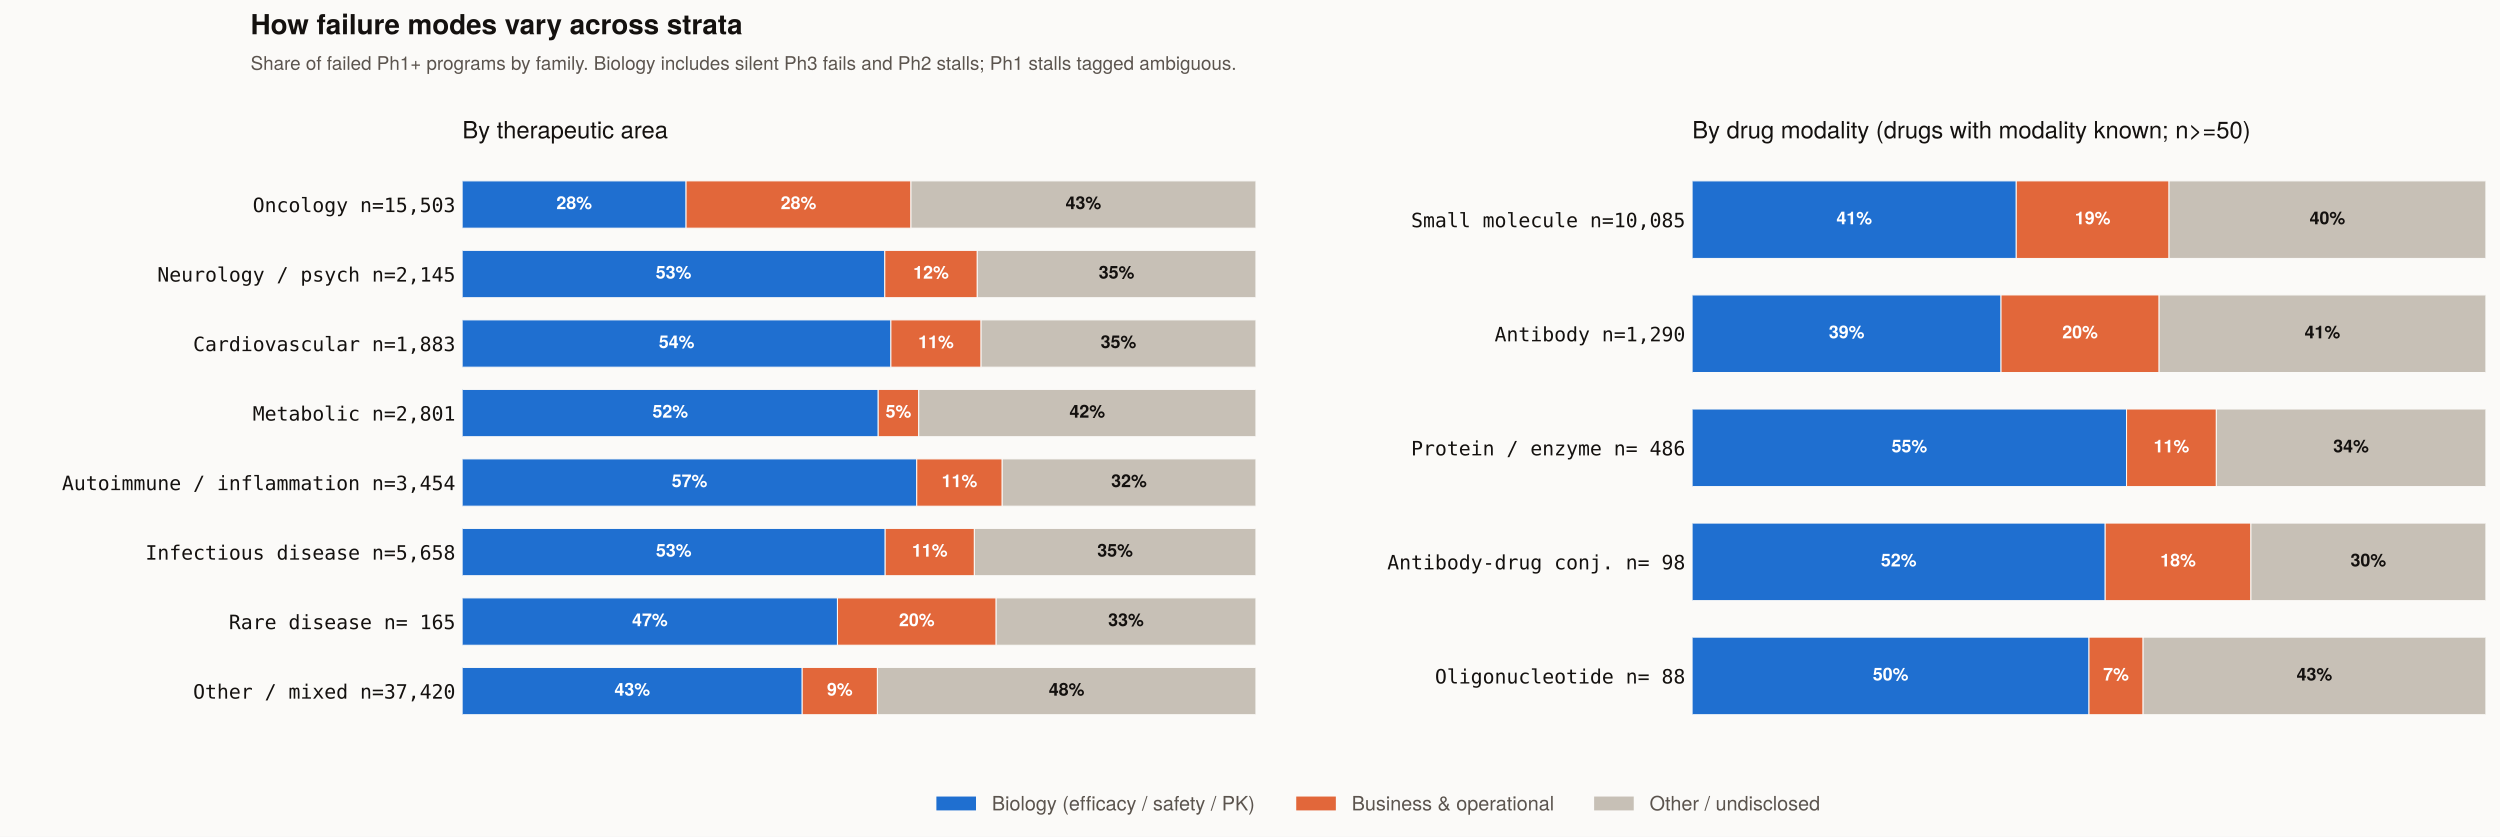
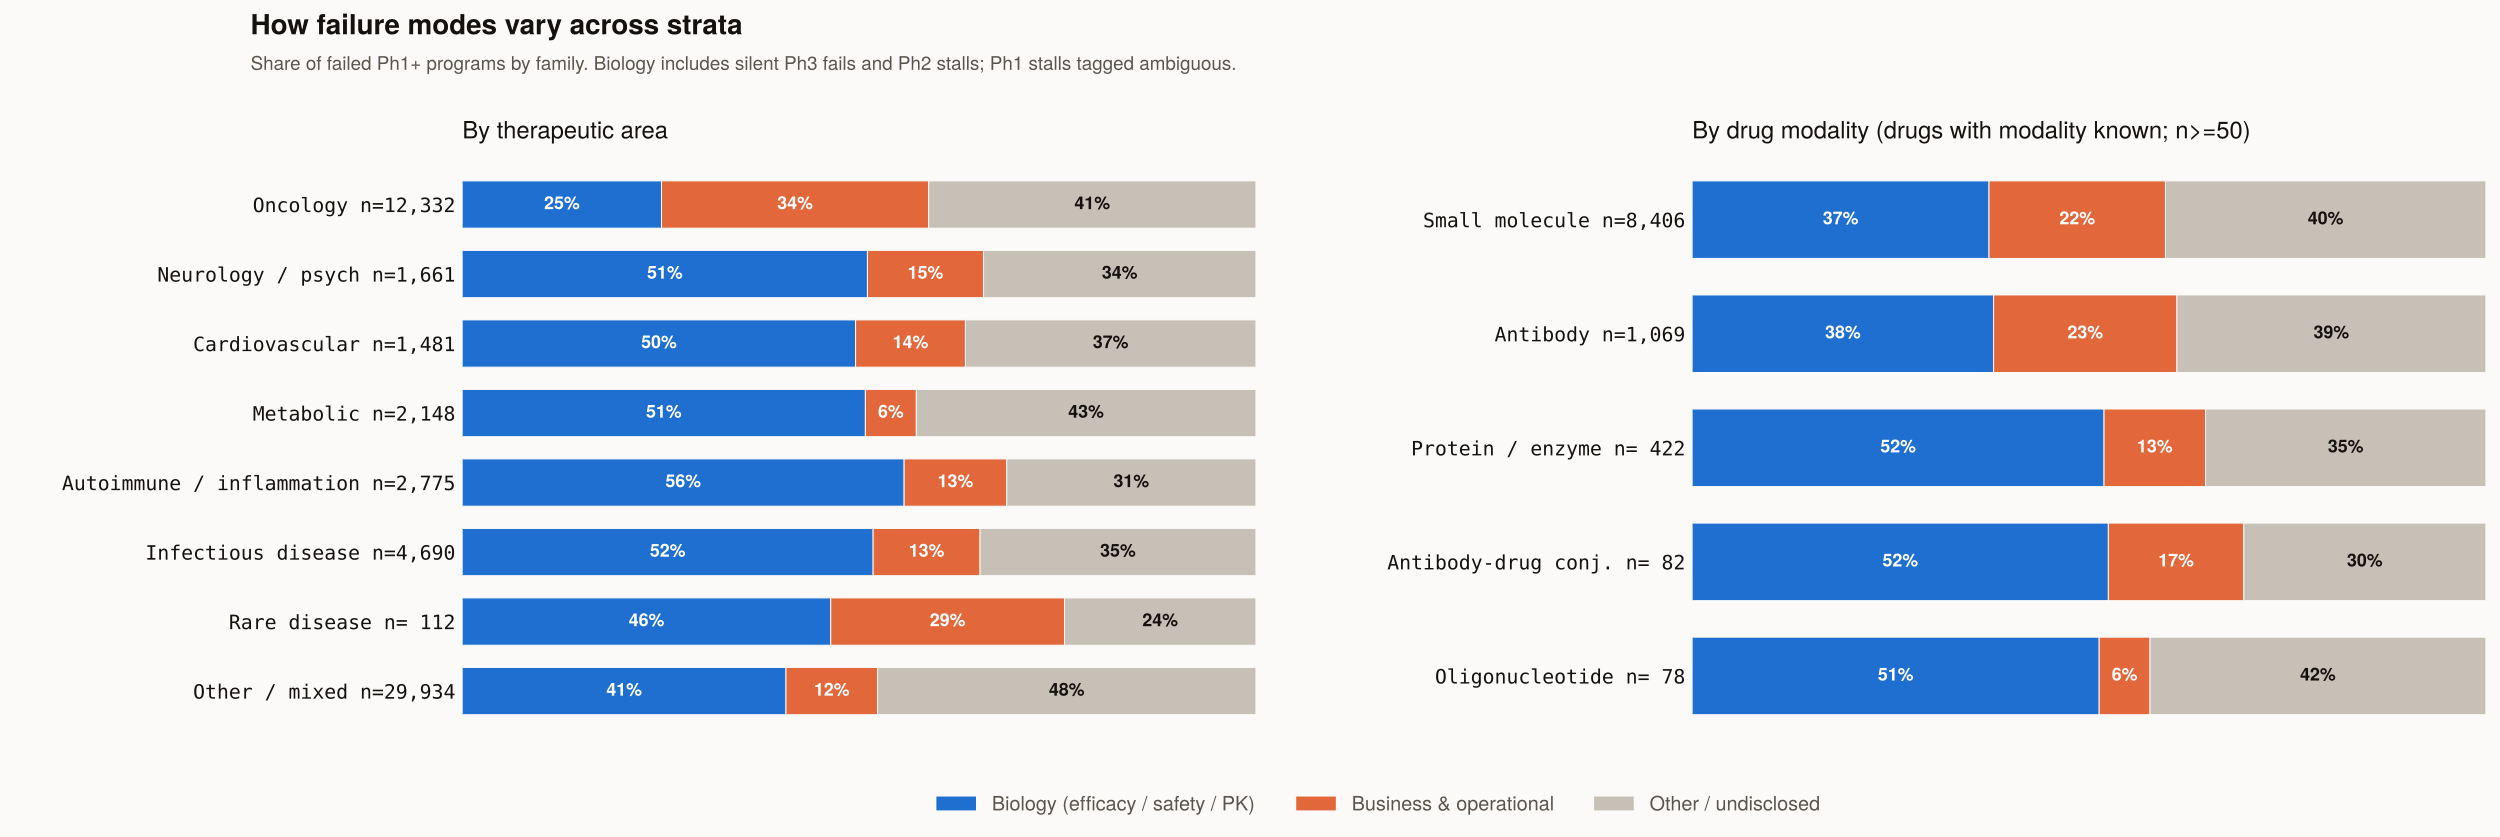
<svg xmlns="http://www.w3.org/2000/svg" width="1262.332pt" height="422.492pt" viewBox="0 0 1262.332 422.492" version="1.1">
  <defs>
    <style type="text/css">*{stroke-linejoin: round; stroke-linecap: butt}</style>
  </defs>
  <g id="figure_1">
    <g id="patch_1">
      <path d="M 0 422.492  L 1262.332 422.492  L 1262.332 -0  L 0 -0  z " style="fill: #fbfaf8" />
    </g>
    <g id="axes_1">
      <g id="patch_2">
        <path d="M 233.452 374.356  L 634.11 374.356  L 634.11 77.86  L 233.452 77.86  z " style="fill: #fbfaf8" />
      </g>
      <g id="matplotlib.axis_1" />
      <g id="matplotlib.axis_2">
        <g id="ytick_1">
          <g id="line2d_1" />
          <g id="text_1">
-             <text style="font-size: 10px; font-family: 'DejaVu Sans Mono', 'Bitstream Vera Sans Mono', 'Computer Modern Typewriter', 'Andale Mono', 'Nimbus Mono L', 'Courier New', 'Courier', 'Fixed', 'Terminal', monospace; text-anchor: end; fill: #14110f" x="229.952" y="107.096" transform="rotate(-0 229.9516 107.0962)">Oncology                     n=15,503</text>
+             <text style="font-size: 10px; font-family: 'DejaVu Sans Mono', 'Bitstream Vera Sans Mono', 'Computer Modern Typewriter', 'Andale Mono', 'Nimbus Mono L', 'Courier New', 'Courier', 'Fixed', 'Terminal', monospace; text-anchor: end; fill: #14110f" x="229.952" y="107.096" transform="rotate(-0 229.9516 107.0962)">Oncology                     n=12,332</text>
          </g>
        </g>
        <g id="ytick_2">
          <g id="line2d_2" />
          <g id="text_2">
-             <text style="font-size: 10px; font-family: 'DejaVu Sans Mono', 'Bitstream Vera Sans Mono', 'Computer Modern Typewriter', 'Andale Mono', 'Nimbus Mono L', 'Courier New', 'Courier', 'Fixed', 'Terminal', monospace; text-anchor: end; fill: #14110f" x="229.952" y="142.193" transform="rotate(-0 229.9516 142.1927)">Neurology / psych            n=2,145</text>
+             <text style="font-size: 10px; font-family: 'DejaVu Sans Mono', 'Bitstream Vera Sans Mono', 'Computer Modern Typewriter', 'Andale Mono', 'Nimbus Mono L', 'Courier New', 'Courier', 'Fixed', 'Terminal', monospace; text-anchor: end; fill: #14110f" x="229.952" y="142.193" transform="rotate(-0 229.9516 142.1927)">Neurology / psych            n=1,661</text>
          </g>
        </g>
        <g id="ytick_3">
          <g id="line2d_3" />
          <g id="text_3">
-             <text style="font-size: 10px; font-family: 'DejaVu Sans Mono', 'Bitstream Vera Sans Mono', 'Computer Modern Typewriter', 'Andale Mono', 'Nimbus Mono L', 'Courier New', 'Courier', 'Fixed', 'Terminal', monospace; text-anchor: end; fill: #14110f" x="229.952" y="177.289" transform="rotate(-0 229.9516 177.2893)">Cardiovascular               n=1,883</text>
+             <text style="font-size: 10px; font-family: 'DejaVu Sans Mono', 'Bitstream Vera Sans Mono', 'Computer Modern Typewriter', 'Andale Mono', 'Nimbus Mono L', 'Courier New', 'Courier', 'Fixed', 'Terminal', monospace; text-anchor: end; fill: #14110f" x="229.952" y="177.289" transform="rotate(-0 229.9516 177.2893)">Cardiovascular               n=1,481</text>
          </g>
        </g>
        <g id="ytick_4">
          <g id="line2d_4" />
          <g id="text_4">
-             <text style="font-size: 10px; font-family: 'DejaVu Sans Mono', 'Bitstream Vera Sans Mono', 'Computer Modern Typewriter', 'Andale Mono', 'Nimbus Mono L', 'Courier New', 'Courier', 'Fixed', 'Terminal', monospace; text-anchor: end; fill: #14110f" x="229.952" y="212.386" transform="rotate(-0 229.9516 212.3859)">Metabolic                    n=2,801</text>
+             <text style="font-size: 10px; font-family: 'DejaVu Sans Mono', 'Bitstream Vera Sans Mono', 'Computer Modern Typewriter', 'Andale Mono', 'Nimbus Mono L', 'Courier New', 'Courier', 'Fixed', 'Terminal', monospace; text-anchor: end; fill: #14110f" x="229.952" y="212.386" transform="rotate(-0 229.9516 212.3859)">Metabolic                    n=2,148</text>
          </g>
        </g>
        <g id="ytick_5">
          <g id="line2d_5" />
          <g id="text_5">
-             <text style="font-size: 10px; font-family: 'DejaVu Sans Mono', 'Bitstream Vera Sans Mono', 'Computer Modern Typewriter', 'Andale Mono', 'Nimbus Mono L', 'Courier New', 'Courier', 'Fixed', 'Terminal', monospace; text-anchor: end; fill: #14110f" x="229.952" y="247.483" transform="rotate(-0 229.9516 247.4825)">Autoimmune / inflammation    n=3,454</text>
+             <text style="font-size: 10px; font-family: 'DejaVu Sans Mono', 'Bitstream Vera Sans Mono', 'Computer Modern Typewriter', 'Andale Mono', 'Nimbus Mono L', 'Courier New', 'Courier', 'Fixed', 'Terminal', monospace; text-anchor: end; fill: #14110f" x="229.952" y="247.483" transform="rotate(-0 229.9516 247.4825)">Autoimmune / inflammation    n=2,775</text>
          </g>
        </g>
        <g id="ytick_6">
          <g id="line2d_6" />
          <g id="text_6">
-             <text style="font-size: 10px; font-family: 'DejaVu Sans Mono', 'Bitstream Vera Sans Mono', 'Computer Modern Typewriter', 'Andale Mono', 'Nimbus Mono L', 'Courier New', 'Courier', 'Fixed', 'Terminal', monospace; text-anchor: end; fill: #14110f" x="229.952" y="282.579" transform="rotate(-0 229.9516 282.5791)">Infectious disease           n=5,658</text>
+             <text style="font-size: 10px; font-family: 'DejaVu Sans Mono', 'Bitstream Vera Sans Mono', 'Computer Modern Typewriter', 'Andale Mono', 'Nimbus Mono L', 'Courier New', 'Courier', 'Fixed', 'Terminal', monospace; text-anchor: end; fill: #14110f" x="229.952" y="282.579" transform="rotate(-0 229.9516 282.5791)">Infectious disease           n=4,690</text>
          </g>
        </g>
        <g id="ytick_7">
          <g id="line2d_7" />
          <g id="text_7">
-             <text style="font-size: 10px; font-family: 'DejaVu Sans Mono', 'Bitstream Vera Sans Mono', 'Computer Modern Typewriter', 'Andale Mono', 'Nimbus Mono L', 'Courier New', 'Courier', 'Fixed', 'Terminal', monospace; text-anchor: end; fill: #14110f" x="229.952" y="317.676" transform="rotate(-0 229.9516 317.6757)">Rare disease                 n=  165</text>
+             <text style="font-size: 10px; font-family: 'DejaVu Sans Mono', 'Bitstream Vera Sans Mono', 'Computer Modern Typewriter', 'Andale Mono', 'Nimbus Mono L', 'Courier New', 'Courier', 'Fixed', 'Terminal', monospace; text-anchor: end; fill: #14110f" x="229.952" y="317.676" transform="rotate(-0 229.9516 317.6757)">Rare disease                 n=  112</text>
          </g>
        </g>
        <g id="ytick_8">
          <g id="line2d_8" />
          <g id="text_8">
-             <text style="font-size: 10px; font-family: 'DejaVu Sans Mono', 'Bitstream Vera Sans Mono', 'Computer Modern Typewriter', 'Andale Mono', 'Nimbus Mono L', 'Courier New', 'Courier', 'Fixed', 'Terminal', monospace; text-anchor: end; fill: #14110f" x="229.952" y="352.772" transform="rotate(-0 229.9516 352.7723)">Other / mixed                n=37,420</text>
+             <text style="font-size: 10px; font-family: 'DejaVu Sans Mono', 'Bitstream Vera Sans Mono', 'Computer Modern Typewriter', 'Andale Mono', 'Nimbus Mono L', 'Courier New', 'Courier', 'Fixed', 'Terminal', monospace; text-anchor: end; fill: #14110f" x="229.952" y="352.772" transform="rotate(-0 229.9516 352.7723)">Other / mixed                n=29,934</text>
          </g>
        </g>
      </g>
      <g id="patch_3">
-         <path d="M 233.452 91.338  L 346.415 91.338  L 346.415 115.203  L 233.452 115.203  z " clip-path="url(#pc1fa1af60c)" style="fill: #1f6fd0; stroke: #fbfaf8; stroke-width: 0.5; stroke-linejoin: miter" />
+         <path d="M 233.452 91.338  L 334.006 91.338  L 334.006 115.203  L 233.452 115.203  z " clip-path="url(#p4051e4c986)" style="fill: #1f6fd0; stroke: #fbfaf8; stroke-width: 0.5; stroke-linejoin: miter" />
      </g>
      <g id="patch_4">
-         <path d="M 233.452 126.434  L 446.763 126.434  L 446.763 150.3  L 233.452 150.3  z " clip-path="url(#pc1fa1af60c)" style="fill: #1f6fd0; stroke: #fbfaf8; stroke-width: 0.5; stroke-linejoin: miter" />
+         <path d="M 233.452 126.434  L 438.002 126.434  L 438.002 150.3  L 233.452 150.3  z " clip-path="url(#p4051e4c986)" style="fill: #1f6fd0; stroke: #fbfaf8; stroke-width: 0.5; stroke-linejoin: miter" />
      </g>
      <g id="patch_5">
-         <path d="M 233.452 161.531  L 449.846 161.531  L 449.846 185.396  L 233.452 185.396  z " clip-path="url(#pc1fa1af60c)" style="fill: #1f6fd0; stroke: #fbfaf8; stroke-width: 0.5; stroke-linejoin: miter" />
+         <path d="M 233.452 161.531  L 432.023 161.531  L 432.023 185.396  L 233.452 185.396  z " clip-path="url(#p4051e4c986)" style="fill: #1f6fd0; stroke: #fbfaf8; stroke-width: 0.5; stroke-linejoin: miter" />
      </g>
      <g id="patch_6">
-         <path d="M 233.452 196.627  L 443.436 196.627  L 443.436 220.493  L 233.452 220.493  z " clip-path="url(#pc1fa1af60c)" style="fill: #1f6fd0; stroke: #fbfaf8; stroke-width: 0.5; stroke-linejoin: miter" />
+         <path d="M 233.452 196.627  L 436.952 196.627  L 436.952 220.493  L 233.452 220.493  z " clip-path="url(#p4051e4c986)" style="fill: #1f6fd0; stroke: #fbfaf8; stroke-width: 0.5; stroke-linejoin: miter" />
      </g>
      <g id="patch_7">
-         <path d="M 233.452 231.724  L 462.897 231.724  L 462.897 255.59  L 233.452 255.59  z " clip-path="url(#pc1fa1af60c)" style="fill: #1f6fd0; stroke: #fbfaf8; stroke-width: 0.5; stroke-linejoin: miter" />
+         <path d="M 233.452 231.724  L 456.521 231.724  L 456.521 255.59  L 233.452 255.59  z " clip-path="url(#p4051e4c986)" style="fill: #1f6fd0; stroke: #fbfaf8; stroke-width: 0.5; stroke-linejoin: miter" />
      </g>
      <g id="patch_8">
-         <path d="M 233.452 266.82  L 446.952 266.82  L 446.952 290.686  L 233.452 290.686  z " clip-path="url(#pc1fa1af60c)" style="fill: #1f6fd0; stroke: #fbfaf8; stroke-width: 0.5; stroke-linejoin: miter" />
+         <path d="M 233.452 266.82  L 440.872 266.82  L 440.872 290.686  L 233.452 290.686  z " clip-path="url(#p4051e4c986)" style="fill: #1f6fd0; stroke: #fbfaf8; stroke-width: 0.5; stroke-linejoin: miter" />
      </g>
      <g id="patch_9">
-         <path d="M 233.452 301.917  L 422.854 301.917  L 422.854 325.783  L 233.452 325.783  z " clip-path="url(#pc1fa1af60c)" style="fill: #1f6fd0; stroke: #fbfaf8; stroke-width: 0.5; stroke-linejoin: miter" />
+         <path d="M 233.452 301.917  L 419.472 301.917  L 419.472 325.783  L 233.452 325.783  z " clip-path="url(#p4051e4c986)" style="fill: #1f6fd0; stroke: #fbfaf8; stroke-width: 0.5; stroke-linejoin: miter" />
      </g>
      <g id="patch_10">
-         <path d="M 233.452 337.014  L 405.054 337.014  L 405.054 360.879  L 233.452 360.879  z " clip-path="url(#pc1fa1af60c)" style="fill: #1f6fd0; stroke: #fbfaf8; stroke-width: 0.5; stroke-linejoin: miter" />
+         <path d="M 233.452 337.014  L 396.866 337.014  L 396.866 360.879  L 233.452 360.879  z " clip-path="url(#p4051e4c986)" style="fill: #1f6fd0; stroke: #fbfaf8; stroke-width: 0.5; stroke-linejoin: miter" />
      </g>
      <g id="text_9">
-         <text style="font-weight: 700; font-size: 9px; font-family: 'Helvetica Neue'; text-anchor: middle; fill: #ffffff" x="289.934" y="105.597" transform="rotate(-0 289.9335 105.597)">28%</text>
+         <text style="font-weight: 700; font-size: 9px; font-family: 'Helvetica Neue'; text-anchor: middle; fill: #ffffff" x="283.729" y="105.597" transform="rotate(-0 283.7289 105.597)">25%</text>
      </g>
      <g id="text_10">
-         <text style="font-weight: 700; font-size: 9px; font-family: 'Helvetica Neue'; text-anchor: middle; fill: #ffffff" x="340.107" y="140.694" transform="rotate(-0 340.1071 140.6936)">53%</text>
+         <text style="font-weight: 700; font-size: 9px; font-family: 'Helvetica Neue'; text-anchor: middle; fill: #ffffff" x="335.727" y="140.694" transform="rotate(-0 335.7269 140.6936)">51%</text>
      </g>
      <g id="text_11">
-         <text style="font-weight: 700; font-size: 9px; font-family: 'Helvetica Neue'; text-anchor: middle; fill: #ffffff" x="341.649" y="175.79" transform="rotate(-0 341.6486 175.7902)">54%</text>
+         <text style="font-weight: 700; font-size: 9px; font-family: 'Helvetica Neue'; text-anchor: middle; fill: #ffffff" x="332.737" y="175.79" transform="rotate(-0 332.737 175.7902)">50%</text>
      </g>
      <g id="text_12">
-         <text style="font-weight: 700; font-size: 9px; font-family: 'Helvetica Neue'; text-anchor: middle; fill: #ffffff" x="338.444" y="210.887" transform="rotate(-0 338.4439 210.8868)">52%</text>
+         <text style="font-weight: 700; font-size: 9px; font-family: 'Helvetica Neue'; text-anchor: middle; fill: #ffffff" x="335.202" y="210.887" transform="rotate(-0 335.2017 210.8868)">51%</text>
      </g>
      <g id="text_13">
-         <text style="font-weight: 700; font-size: 9px; font-family: 'Helvetica Neue'; text-anchor: middle; fill: #ffffff" x="348.174" y="245.983" transform="rotate(-0 348.1741 245.9834)">57%</text>
+         <text style="font-weight: 700; font-size: 9px; font-family: 'Helvetica Neue'; text-anchor: middle; fill: #ffffff" x="344.986" y="245.983" transform="rotate(-0 344.9863 245.9834)">56%</text>
      </g>
      <g id="text_14">
-         <text style="font-weight: 700; font-size: 9px; font-family: 'Helvetica Neue'; text-anchor: middle; fill: #ffffff" x="340.202" y="281.08" transform="rotate(-0 340.2019 281.08)">53%</text>
+         <text style="font-weight: 700; font-size: 9px; font-family: 'Helvetica Neue'; text-anchor: middle; fill: #ffffff" x="337.162" y="281.08" transform="rotate(-0 337.1615 281.08)">52%</text>
      </g>
      <g id="text_15">
-         <text style="font-weight: 700; font-size: 9px; font-family: 'Helvetica Neue'; text-anchor: middle; fill: #ffffff" x="328.153" y="316.177" transform="rotate(-0 328.1527 316.1766)">47%</text>
+         <text style="font-weight: 700; font-size: 9px; font-family: 'Helvetica Neue'; text-anchor: middle; fill: #ffffff" x="326.462" y="316.177" transform="rotate(-0 326.4616 316.1766)">46%</text>
      </g>
      <g id="text_16">
-         <text style="font-weight: 700; font-size: 9px; font-family: 'Helvetica Neue'; text-anchor: middle; fill: #ffffff" x="319.253" y="351.273" transform="rotate(-0 319.2527 351.2731)">43%</text>
+         <text style="font-weight: 700; font-size: 9px; font-family: 'Helvetica Neue'; text-anchor: middle; fill: #ffffff" x="315.159" y="351.273" transform="rotate(-0 315.1587 351.2731)">41%</text>
      </g>
      <g id="patch_11">
-         <path d="M 346.415 91.338  L 459.974 91.338  L 459.974 115.203  L 346.415 115.203  z " clip-path="url(#pc1fa1af60c)" style="fill: #e2673a; stroke: #fbfaf8; stroke-width: 0.5; stroke-linejoin: miter" />
+         <path d="M 334.006 91.338  L 468.934 91.338  L 468.934 115.203  L 334.006 115.203  z " clip-path="url(#p4051e4c986)" style="fill: #e2673a; stroke: #fbfaf8; stroke-width: 0.5; stroke-linejoin: miter" />
      </g>
      <g id="patch_12">
-         <path d="M 446.763 126.434  L 493.46 126.434  L 493.46 150.3  L 446.763 150.3  z " clip-path="url(#pc1fa1af60c)" style="fill: #e2673a; stroke: #fbfaf8; stroke-width: 0.5; stroke-linejoin: miter" />
+         <path d="M 438.002 126.434  L 496.618 126.434  L 496.618 150.3  L 438.002 150.3  z " clip-path="url(#p4051e4c986)" style="fill: #e2673a; stroke: #fbfaf8; stroke-width: 0.5; stroke-linejoin: miter" />
      </g>
      <g id="patch_13">
-         <path d="M 449.846 161.531  L 495.38 161.531  L 495.38 185.396  L 449.846 185.396  z " clip-path="url(#pc1fa1af60c)" style="fill: #e2673a; stroke: #fbfaf8; stroke-width: 0.5; stroke-linejoin: miter" />
+         <path d="M 432.023 161.531  L 487.482 161.531  L 487.482 185.396  L 432.023 185.396  z " clip-path="url(#p4051e4c986)" style="fill: #e2673a; stroke: #fbfaf8; stroke-width: 0.5; stroke-linejoin: miter" />
      </g>
      <g id="patch_14">
-         <path d="M 443.436 196.627  L 463.891 196.627  L 463.891 220.493  L 443.436 220.493  z " clip-path="url(#pc1fa1af60c)" style="fill: #e2673a; stroke: #fbfaf8; stroke-width: 0.5; stroke-linejoin: miter" />
+         <path d="M 436.952 196.627  L 462.693 196.627  L 462.693 220.493  L 436.952 220.493  z " clip-path="url(#p4051e4c986)" style="fill: #e2673a; stroke: #fbfaf8; stroke-width: 0.5; stroke-linejoin: miter" />
      </g>
      <g id="patch_15">
-         <path d="M 462.897 231.724  L 506.048 231.724  L 506.048 255.59  L 462.897 255.59  z " clip-path="url(#pc1fa1af60c)" style="fill: #e2673a; stroke: #fbfaf8; stroke-width: 0.5; stroke-linejoin: miter" />
+         <path d="M 456.521 231.724  L 508.354 231.724  L 508.354 255.59  L 456.521 255.59  z " clip-path="url(#p4051e4c986)" style="fill: #e2673a; stroke: #fbfaf8; stroke-width: 0.5; stroke-linejoin: miter" />
      </g>
      <g id="patch_16">
-         <path d="M 446.952 266.82  L 491.989 266.82  L 491.989 290.686  L 446.952 290.686  z " clip-path="url(#pc1fa1af60c)" style="fill: #e2673a; stroke: #fbfaf8; stroke-width: 0.5; stroke-linejoin: miter" />
+         <path d="M 440.872 266.82  L 494.862 266.82  L 494.862 290.686  L 440.872 290.686  z " clip-path="url(#p4051e4c986)" style="fill: #e2673a; stroke: #fbfaf8; stroke-width: 0.5; stroke-linejoin: miter" />
      </g>
      <g id="patch_17">
-         <path d="M 422.854 301.917  L 502.986 301.917  L 502.986 325.783  L 422.854 325.783  z " clip-path="url(#pc1fa1af60c)" style="fill: #e2673a; stroke: #fbfaf8; stroke-width: 0.5; stroke-linejoin: miter" />
+         <path d="M 419.472 301.917  L 537.523 301.917  L 537.523 325.783  L 419.472 325.783  z " clip-path="url(#p4051e4c986)" style="fill: #e2673a; stroke: #fbfaf8; stroke-width: 0.5; stroke-linejoin: miter" />
      </g>
      <g id="patch_18">
-         <path d="M 405.054 337.014  L 443.032 337.014  L 443.032 360.879  L 405.054 360.879  z " clip-path="url(#pc1fa1af60c)" style="fill: #e2673a; stroke: #fbfaf8; stroke-width: 0.5; stroke-linejoin: miter" />
+         <path d="M 396.866 337.014  L 443.137 337.014  L 443.137 360.879  L 396.866 360.879  z " clip-path="url(#p4051e4c986)" style="fill: #e2673a; stroke: #fbfaf8; stroke-width: 0.5; stroke-linejoin: miter" />
      </g>
      <g id="text_17">
-         <text style="font-weight: 700; font-size: 9px; font-family: 'Helvetica Neue'; text-anchor: middle; fill: #ffffff" x="403.195" y="105.597" transform="rotate(-0 403.1947 105.597)">28%</text>
+         <text style="font-weight: 700; font-size: 9px; font-family: 'Helvetica Neue'; text-anchor: middle; fill: #ffffff" x="401.47" y="105.597" transform="rotate(-0 401.4703 105.597)">34%</text>
      </g>
      <g id="text_18">
-         <text style="font-weight: 700; font-size: 9px; font-family: 'Helvetica Neue'; text-anchor: middle; fill: #ffffff" x="470.111" y="140.694" transform="rotate(-0 470.1111 140.6936)">12%</text>
+         <text style="font-weight: 700; font-size: 9px; font-family: 'Helvetica Neue'; text-anchor: middle; fill: #ffffff" x="467.31" y="140.694" transform="rotate(-0 467.3099 140.6936)">15%</text>
      </g>
      <g id="text_19">
-         <text style="font-weight: 700; font-size: 9px; font-family: 'Helvetica Neue'; text-anchor: middle; fill: #ffffff" x="472.613" y="175.79" transform="rotate(-0 472.6128 175.7902)">11%</text>
+         <text style="font-weight: 700; font-size: 9px; font-family: 'Helvetica Neue'; text-anchor: middle; fill: #ffffff" x="459.752" y="175.79" transform="rotate(-0 459.7521 175.7902)">14%</text>
      </g>
      <g id="text_20">
-         <text style="font-weight: 700; font-size: 9px; font-family: 'Helvetica Neue'; text-anchor: middle; fill: #ffffff" x="453.664" y="210.887" transform="rotate(-0 453.6637 210.8868)">5%</text>
+         <text style="font-weight: 700; font-size: 9px; font-family: 'Helvetica Neue'; text-anchor: middle; fill: #ffffff" x="449.822" y="210.887" transform="rotate(-0 449.8222 210.8868)">6%</text>
      </g>
      <g id="text_21">
-         <text style="font-weight: 700; font-size: 9px; font-family: 'Helvetica Neue'; text-anchor: middle; fill: #ffffff" x="484.472" y="245.983" transform="rotate(-0 484.4723 245.9834)">11%</text>
+         <text style="font-weight: 700; font-size: 9px; font-family: 'Helvetica Neue'; text-anchor: middle; fill: #ffffff" x="482.438" y="245.983" transform="rotate(-0 482.4376 245.9834)">13%</text>
      </g>
      <g id="text_22">
-         <text style="font-weight: 700; font-size: 9px; font-family: 'Helvetica Neue'; text-anchor: middle; fill: #ffffff" x="469.471" y="281.08" transform="rotate(-0 469.4706 281.08)">11%</text>
+         <text style="font-weight: 700; font-size: 9px; font-family: 'Helvetica Neue'; text-anchor: middle; fill: #ffffff" x="467.867" y="281.08" transform="rotate(-0 467.8669 281.08)">13%</text>
      </g>
      <g id="text_23">
-         <text style="font-weight: 700; font-size: 9px; font-family: 'Helvetica Neue'; text-anchor: middle; fill: #ffffff" x="462.92" y="316.177" transform="rotate(-0 462.9198 316.1766)">20%</text>
+         <text style="font-weight: 700; font-size: 9px; font-family: 'Helvetica Neue'; text-anchor: middle; fill: #ffffff" x="478.497" y="316.177" transform="rotate(-0 478.4974 316.1766)">29%</text>
      </g>
      <g id="text_24">
-         <text style="font-weight: 700; font-size: 9px; font-family: 'Helvetica Neue'; text-anchor: middle; fill: #ffffff" x="424.043" y="351.273" transform="rotate(-0 424.0429 351.2731)">9%</text>
+         <text style="font-weight: 700; font-size: 9px; font-family: 'Helvetica Neue'; text-anchor: middle; fill: #ffffff" x="420.001" y="351.273" transform="rotate(-0 420.0014 351.2731)">12%</text>
      </g>
      <g id="patch_19">
-         <path d="M 459.974 91.338  L 634.11 91.338  L 634.11 115.203  L 459.974 115.203  z " clip-path="url(#pc1fa1af60c)" style="fill: #c7c0b6; stroke: #fbfaf8; stroke-width: 0.5; stroke-linejoin: miter" />
+         <path d="M 468.934 91.338  L 634.11 91.338  L 634.11 115.203  L 468.934 115.203  z " clip-path="url(#p4051e4c986)" style="fill: #c7c0b6; stroke: #fbfaf8; stroke-width: 0.5; stroke-linejoin: miter" />
      </g>
      <g id="patch_20">
-         <path d="M 493.46 126.434  L 634.11 126.434  L 634.11 150.3  L 493.46 150.3  z " clip-path="url(#pc1fa1af60c)" style="fill: #c7c0b6; stroke: #fbfaf8; stroke-width: 0.5; stroke-linejoin: miter" />
+         <path d="M 496.618 126.434  L 634.11 126.434  L 634.11 150.3  L 496.618 150.3  z " clip-path="url(#p4051e4c986)" style="fill: #c7c0b6; stroke: #fbfaf8; stroke-width: 0.5; stroke-linejoin: miter" />
      </g>
      <g id="patch_21">
-         <path d="M 495.38 161.531  L 634.11 161.531  L 634.11 185.396  L 495.38 185.396  z " clip-path="url(#pc1fa1af60c)" style="fill: #c7c0b6; stroke: #fbfaf8; stroke-width: 0.5; stroke-linejoin: miter" />
+         <path d="M 487.482 161.531  L 634.11 161.531  L 634.11 185.396  L 487.482 185.396  z " clip-path="url(#p4051e4c986)" style="fill: #c7c0b6; stroke: #fbfaf8; stroke-width: 0.5; stroke-linejoin: miter" />
      </g>
      <g id="patch_22">
-         <path d="M 463.891 196.627  L 634.11 196.627  L 634.11 220.493  L 463.891 220.493  z " clip-path="url(#pc1fa1af60c)" style="fill: #c7c0b6; stroke: #fbfaf8; stroke-width: 0.5; stroke-linejoin: miter" />
+         <path d="M 462.693 196.627  L 634.11 196.627  L 634.11 220.493  L 462.693 220.493  z " clip-path="url(#p4051e4c986)" style="fill: #c7c0b6; stroke: #fbfaf8; stroke-width: 0.5; stroke-linejoin: miter" />
      </g>
      <g id="patch_23">
-         <path d="M 506.048 231.724  L 634.11 231.724  L 634.11 255.59  L 506.048 255.59  z " clip-path="url(#pc1fa1af60c)" style="fill: #c7c0b6; stroke: #fbfaf8; stroke-width: 0.5; stroke-linejoin: miter" />
+         <path d="M 508.354 231.724  L 634.11 231.724  L 634.11 255.59  L 508.354 255.59  z " clip-path="url(#p4051e4c986)" style="fill: #c7c0b6; stroke: #fbfaf8; stroke-width: 0.5; stroke-linejoin: miter" />
      </g>
      <g id="patch_24">
-         <path d="M 491.989 266.82  L 634.11 266.82  L 634.11 290.686  L 491.989 290.686  z " clip-path="url(#pc1fa1af60c)" style="fill: #c7c0b6; stroke: #fbfaf8; stroke-width: 0.5; stroke-linejoin: miter" />
+         <path d="M 494.862 266.82  L 634.11 266.82  L 634.11 290.686  L 494.862 290.686  z " clip-path="url(#p4051e4c986)" style="fill: #c7c0b6; stroke: #fbfaf8; stroke-width: 0.5; stroke-linejoin: miter" />
      </g>
      <g id="patch_25">
-         <path d="M 502.986 301.917  L 634.11 301.917  L 634.11 325.783  L 502.986 325.783  z " clip-path="url(#pc1fa1af60c)" style="fill: #c7c0b6; stroke: #fbfaf8; stroke-width: 0.5; stroke-linejoin: miter" />
+         <path d="M 537.523 301.917  L 634.11 301.917  L 634.11 325.783  L 537.523 325.783  z " clip-path="url(#p4051e4c986)" style="fill: #c7c0b6; stroke: #fbfaf8; stroke-width: 0.5; stroke-linejoin: miter" />
      </g>
      <g id="patch_26">
-         <path d="M 443.032 337.014  L 634.11 337.014  L 634.11 360.879  L 443.032 360.879  z " clip-path="url(#pc1fa1af60c)" style="fill: #c7c0b6; stroke: #fbfaf8; stroke-width: 0.5; stroke-linejoin: miter" />
+         <path d="M 443.137 337.014  L 634.11 337.014  L 634.11 360.879  L 443.137 360.879  z " clip-path="url(#p4051e4c986)" style="fill: #c7c0b6; stroke: #fbfaf8; stroke-width: 0.5; stroke-linejoin: miter" />
      </g>
      <g id="text_25">
-         <text style="font-weight: 700; font-size: 9px; font-family: 'Helvetica Neue'; text-anchor: middle; fill: #14110f" x="547.042" y="105.597" transform="rotate(-0 547.0421 105.597)">43%</text>
+         <text style="font-weight: 700; font-size: 9px; font-family: 'Helvetica Neue'; text-anchor: middle; fill: #14110f" x="551.522" y="105.597" transform="rotate(-0 551.5224 105.597)">41%</text>
      </g>
      <g id="text_26">
-         <text style="font-weight: 700; font-size: 9px; font-family: 'Helvetica Neue'; text-anchor: middle; fill: #14110f" x="563.785" y="140.694" transform="rotate(-0 563.785 140.6936)">35%</text>
+         <text style="font-weight: 700; font-size: 9px; font-family: 'Helvetica Neue'; text-anchor: middle; fill: #14110f" x="565.364" y="140.694" transform="rotate(-0 565.364 140.6936)">34%</text>
      </g>
      <g id="text_27">
-         <text style="font-weight: 700; font-size: 9px; font-family: 'Helvetica Neue'; text-anchor: middle; fill: #14110f" x="564.745" y="175.79" transform="rotate(-0 564.7451 175.7902)">35%</text>
+         <text style="font-weight: 700; font-size: 9px; font-family: 'Helvetica Neue'; text-anchor: middle; fill: #14110f" x="560.796" y="175.79" transform="rotate(-0 560.796 175.7902)">37%</text>
      </g>
      <g id="text_28">
-         <text style="font-weight: 700; font-size: 9px; font-family: 'Helvetica Neue'; text-anchor: middle; fill: #14110f" x="549.001" y="210.887" transform="rotate(-0 549.0008 210.8868)">42%</text>
+         <text style="font-weight: 700; font-size: 9px; font-family: 'Helvetica Neue'; text-anchor: middle; fill: #14110f" x="548.401" y="210.887" transform="rotate(-0 548.4015 210.8868)">43%</text>
      </g>
      <g id="text_29">
-         <text style="font-weight: 700; font-size: 9px; font-family: 'Helvetica Neue'; text-anchor: middle; fill: #14110f" x="570.079" y="245.983" transform="rotate(-0 570.0792 245.9834)">32%</text>
+         <text style="font-weight: 700; font-size: 9px; font-family: 'Helvetica Neue'; text-anchor: middle; fill: #14110f" x="571.232" y="245.983" transform="rotate(-0 571.2322 245.9834)">31%</text>
      </g>
      <g id="text_30">
-         <text style="font-weight: 700; font-size: 9px; font-family: 'Helvetica Neue'; text-anchor: middle; fill: #14110f" x="563.05" y="281.08" transform="rotate(-0 563.0497 281.08)">35%</text>
+         <text style="font-weight: 700; font-size: 9px; font-family: 'Helvetica Neue'; text-anchor: middle; fill: #14110f" x="564.486" y="281.08" transform="rotate(-0 564.4863 281.08)">35%</text>
      </g>
      <g id="text_31">
-         <text style="font-weight: 700; font-size: 9px; font-family: 'Helvetica Neue'; text-anchor: middle; fill: #14110f" x="568.548" y="316.177" transform="rotate(-0 568.548 316.1766)">33%</text>
+         <text style="font-weight: 700; font-size: 9px; font-family: 'Helvetica Neue'; text-anchor: middle; fill: #14110f" x="585.817" y="316.177" transform="rotate(-0 585.8167 316.1766)">24%</text>
      </g>
      <g id="text_32">
-         <text style="font-weight: 700; font-size: 9px; font-family: 'Helvetica Neue'; text-anchor: middle; fill: #14110f" x="538.571" y="351.273" transform="rotate(-0 538.5711 351.2731)">48%</text>
+         <text style="font-weight: 700; font-size: 9px; font-family: 'Helvetica Neue'; text-anchor: middle; fill: #14110f" x="538.624" y="351.273" transform="rotate(-0 538.6236 351.2731)">48%</text>
      </g>
      <g id="text_33">
        <text style="font-size: 12px; font-family: 'Helvetica Neue'; text-anchor: start; fill: #14110f" x="233.452" y="69.86" transform="rotate(-0 233.4516 69.86044)">By therapeutic area</text>
      </g>
    </g>
    <g id="axes_2">
      <g id="patch_27">
        <path d="M 854.473 374.356  L 1255.132 374.356  L 1255.132 77.86  L 854.473 77.86  z " style="fill: #fbfaf8" />
      </g>
      <g id="matplotlib.axis_3" />
      <g id="matplotlib.axis_4">
        <g id="ytick_9">
          <g id="line2d_9" />
          <g id="text_34">
-             <text style="font-size: 10px; font-family: 'DejaVu Sans Mono', 'Bitstream Vera Sans Mono', 'Computer Modern Typewriter', 'Andale Mono', 'Nimbus Mono L', 'Courier New', 'Courier', 'Fixed', 'Terminal', monospace; text-anchor: end; fill: #14110f" x="850.973" y="114.745" transform="rotate(-0 850.9727 114.7454)">Small molecule               n=10,085</text>
+             <text style="font-size: 10px; font-family: 'DejaVu Sans Mono', 'Bitstream Vera Sans Mono', 'Computer Modern Typewriter', 'Andale Mono', 'Nimbus Mono L', 'Courier New', 'Courier', 'Fixed', 'Terminal', monospace; text-anchor: end; fill: #14110f" x="850.973" y="114.745" transform="rotate(-0 850.9727 114.7454)">Small molecule               n=8,406</text>
          </g>
        </g>
        <g id="ytick_10">
          <g id="line2d_10" />
          <g id="text_35">
-             <text style="font-size: 10px; font-family: 'DejaVu Sans Mono', 'Bitstream Vera Sans Mono', 'Computer Modern Typewriter', 'Andale Mono', 'Nimbus Mono L', 'Courier New', 'Courier', 'Fixed', 'Terminal', monospace; text-anchor: end; fill: #14110f" x="850.973" y="172.34" transform="rotate(-0 850.9727 172.3398)">Antibody                     n=1,290</text>
+             <text style="font-size: 10px; font-family: 'DejaVu Sans Mono', 'Bitstream Vera Sans Mono', 'Computer Modern Typewriter', 'Andale Mono', 'Nimbus Mono L', 'Courier New', 'Courier', 'Fixed', 'Terminal', monospace; text-anchor: end; fill: #14110f" x="850.973" y="172.34" transform="rotate(-0 850.9727 172.3398)">Antibody                     n=1,069</text>
          </g>
        </g>
        <g id="ytick_11">
          <g id="line2d_11" />
          <g id="text_36">
-             <text style="font-size: 10px; font-family: 'DejaVu Sans Mono', 'Bitstream Vera Sans Mono', 'Computer Modern Typewriter', 'Andale Mono', 'Nimbus Mono L', 'Courier New', 'Courier', 'Fixed', 'Terminal', monospace; text-anchor: end; fill: #14110f" x="850.973" y="229.934" transform="rotate(-0 850.9727 229.9342)">Protein / enzyme             n=  486</text>
+             <text style="font-size: 10px; font-family: 'DejaVu Sans Mono', 'Bitstream Vera Sans Mono', 'Computer Modern Typewriter', 'Andale Mono', 'Nimbus Mono L', 'Courier New', 'Courier', 'Fixed', 'Terminal', monospace; text-anchor: end; fill: #14110f" x="850.973" y="229.934" transform="rotate(-0 850.9727 229.9342)">Protein / enzyme             n=  422</text>
          </g>
        </g>
        <g id="ytick_12">
          <g id="line2d_12" />
          <g id="text_37">
-             <text style="font-size: 10px; font-family: 'DejaVu Sans Mono', 'Bitstream Vera Sans Mono', 'Computer Modern Typewriter', 'Andale Mono', 'Nimbus Mono L', 'Courier New', 'Courier', 'Fixed', 'Terminal', monospace; text-anchor: end; fill: #14110f" x="850.973" y="287.502" transform="rotate(-0 850.9727 287.5021)">Antibody-drug conj.          n=   98</text>
+             <text style="font-size: 10px; font-family: 'DejaVu Sans Mono', 'Bitstream Vera Sans Mono', 'Computer Modern Typewriter', 'Andale Mono', 'Nimbus Mono L', 'Courier New', 'Courier', 'Fixed', 'Terminal', monospace; text-anchor: end; fill: #14110f" x="850.973" y="287.502" transform="rotate(-0 850.9727 287.5021)">Antibody-drug conj.          n=   82</text>
          </g>
        </g>
        <g id="ytick_13">
          <g id="line2d_13" />
          <g id="text_38">
-             <text style="font-size: 10px; font-family: 'DejaVu Sans Mono', 'Bitstream Vera Sans Mono', 'Computer Modern Typewriter', 'Andale Mono', 'Nimbus Mono L', 'Courier New', 'Courier', 'Fixed', 'Terminal', monospace; text-anchor: end; fill: #14110f" x="850.973" y="345.123" transform="rotate(-0 850.9727 345.123)">Oligonucleotide              n=   88</text>
+             <text style="font-size: 10px; font-family: 'DejaVu Sans Mono', 'Bitstream Vera Sans Mono', 'Computer Modern Typewriter', 'Andale Mono', 'Nimbus Mono L', 'Courier New', 'Courier', 'Fixed', 'Terminal', monospace; text-anchor: end; fill: #14110f" x="850.973" y="345.123" transform="rotate(-0 850.9727 345.123)">Oligonucleotide              n=   78</text>
          </g>
        </g>
      </g>
      <g id="patch_28">
-         <path d="M 854.473 91.338  L 1018.073 91.338  L 1018.073 130.502  L 854.473 130.502  z " clip-path="url(#pd0d19494de)" style="fill: #1f6fd0; stroke: #fbfaf8; stroke-width: 0.5; stroke-linejoin: miter" />
+         <path d="M 854.473 91.338  L 1004.327 91.338  L 1004.327 130.502  L 854.473 130.502  z " clip-path="url(#p806b3a5d3b)" style="fill: #1f6fd0; stroke: #fbfaf8; stroke-width: 0.5; stroke-linejoin: miter" />
      </g>
      <g id="patch_29">
-         <path d="M 854.473 148.932  L 1010.388 148.932  L 1010.388 188.096  L 854.473 188.096  z " clip-path="url(#pd0d19494de)" style="fill: #1f6fd0; stroke: #fbfaf8; stroke-width: 0.5; stroke-linejoin: miter" />
+         <path d="M 854.473 148.932  L 1006.641 148.932  L 1006.641 188.096  L 854.473 188.096  z " clip-path="url(#p806b3a5d3b)" style="fill: #1f6fd0; stroke: #fbfaf8; stroke-width: 0.5; stroke-linejoin: miter" />
      </g>
      <g id="patch_30">
-         <path d="M 854.473 206.526  L 1073.763 206.526  L 1073.763 245.691  L 854.473 245.691  z " clip-path="url(#pd0d19494de)" style="fill: #1f6fd0; stroke: #fbfaf8; stroke-width: 0.5; stroke-linejoin: miter" />
+         <path d="M 854.473 206.526  L 1062.398 206.526  L 1062.398 245.691  L 854.473 245.691  z " clip-path="url(#p806b3a5d3b)" style="fill: #1f6fd0; stroke: #fbfaf8; stroke-width: 0.5; stroke-linejoin: miter" />
      </g>
      <g id="patch_31">
-         <path d="M 854.473 264.121  L 1062.979 264.121  L 1062.979 303.285  L 854.473 303.285  z " clip-path="url(#pd0d19494de)" style="fill: #1f6fd0; stroke: #fbfaf8; stroke-width: 0.5; stroke-linejoin: miter" />
+         <path d="M 854.473 264.121  L 1064.574 264.121  L 1064.574 303.285  L 854.473 303.285  z " clip-path="url(#p806b3a5d3b)" style="fill: #1f6fd0; stroke: #fbfaf8; stroke-width: 0.5; stroke-linejoin: miter" />
      </g>
      <g id="patch_32">
-         <path d="M 854.473 321.715  L 1054.802 321.715  L 1054.802 360.879  L 854.473 360.879  z " clip-path="url(#pd0d19494de)" style="fill: #1f6fd0; stroke: #fbfaf8; stroke-width: 0.5; stroke-linejoin: miter" />
+         <path d="M 854.473 321.715  L 1059.939 321.715  L 1059.939 360.879  L 854.473 360.879  z " clip-path="url(#p806b3a5d3b)" style="fill: #1f6fd0; stroke: #fbfaf8; stroke-width: 0.5; stroke-linejoin: miter" />
      </g>
      <g id="text_39">
-         <text style="font-weight: 700; font-size: 9px; font-family: 'Helvetica Neue'; text-anchor: middle; fill: #ffffff" x="936.273" y="113.246" transform="rotate(-0 936.2731 113.2463)">41%</text>
+         <text style="font-weight: 700; font-size: 9px; font-family: 'Helvetica Neue'; text-anchor: middle; fill: #ffffff" x="929.4" y="113.246" transform="rotate(-0 929.3997 113.2463)">37%</text>
      </g>
      <g id="text_40">
-         <text style="font-weight: 700; font-size: 9px; font-family: 'Helvetica Neue'; text-anchor: middle; fill: #ffffff" x="932.43" y="170.841" transform="rotate(-0 932.4304 170.8407)">39%</text>
+         <text style="font-weight: 700; font-size: 9px; font-family: 'Helvetica Neue'; text-anchor: middle; fill: #ffffff" x="930.557" y="170.841" transform="rotate(-0 930.5567 170.8407)">38%</text>
      </g>
      <g id="text_41">
-         <text style="font-weight: 700; font-size: 9px; font-family: 'Helvetica Neue'; text-anchor: middle; fill: #ffffff" x="964.118" y="228.435" transform="rotate(-0 964.1181 228.4351)">55%</text>
+         <text style="font-weight: 700; font-size: 9px; font-family: 'Helvetica Neue'; text-anchor: middle; fill: #ffffff" x="958.435" y="228.435" transform="rotate(-0 958.4352 228.4351)">52%</text>
      </g>
      <g id="text_42">
-         <text style="font-weight: 700; font-size: 9px; font-family: 'Helvetica Neue'; text-anchor: middle; fill: #ffffff" x="958.726" y="286.029" transform="rotate(-0 958.7258 286.0295)">52%</text>
+         <text style="font-weight: 700; font-size: 9px; font-family: 'Helvetica Neue'; text-anchor: middle; fill: #ffffff" x="959.524" y="286.029" transform="rotate(-0 959.5235 286.0295)">52%</text>
      </g>
      <g id="text_43">
-         <text style="font-weight: 700; font-size: 9px; font-family: 'Helvetica Neue'; text-anchor: middle; fill: #ffffff" x="954.637" y="343.624" transform="rotate(-0 954.6374 343.6239)">50%</text>
+         <text style="font-weight: 700; font-size: 9px; font-family: 'Helvetica Neue'; text-anchor: middle; fill: #ffffff" x="957.206" y="343.624" transform="rotate(-0 957.2058 343.6239)">51%</text>
      </g>
      <g id="patch_33">
-         <path d="M 1018.073 91.338  L 1095.226 91.338  L 1095.226 130.502  L 1018.073 130.502  z " clip-path="url(#pd0d19494de)" style="fill: #e2673a; stroke: #fbfaf8; stroke-width: 0.5; stroke-linejoin: miter" />
+         <path d="M 1004.327 91.338  L 1093.41 91.338  L 1093.41 130.502  L 1004.327 130.502  z " clip-path="url(#p806b3a5d3b)" style="fill: #e2673a; stroke: #fbfaf8; stroke-width: 0.5; stroke-linejoin: miter" />
      </g>
      <g id="patch_34">
-         <path d="M 1010.388 148.932  L 1090.209 148.932  L 1090.209 188.096  L 1010.388 188.096  z " clip-path="url(#pd0d19494de)" style="fill: #e2673a; stroke: #fbfaf8; stroke-width: 0.5; stroke-linejoin: miter" />
+         <path d="M 1006.641 148.932  L 1099.216 148.932  L 1099.216 188.096  L 1006.641 188.096  z " clip-path="url(#p806b3a5d3b)" style="fill: #e2673a; stroke: #fbfaf8; stroke-width: 0.5; stroke-linejoin: miter" />
      </g>
      <g id="patch_35">
-         <path d="M 1073.763 206.526  L 1119.105 206.526  L 1119.105 245.691  L 1073.763 245.691  z " clip-path="url(#pd0d19494de)" style="fill: #e2673a; stroke: #fbfaf8; stroke-width: 0.5; stroke-linejoin: miter" />
+         <path d="M 1062.398 206.526  L 1113.667 206.526  L 1113.667 245.691  L 1062.398 245.691  z " clip-path="url(#p806b3a5d3b)" style="fill: #e2673a; stroke: #fbfaf8; stroke-width: 0.5; stroke-linejoin: miter" />
      </g>
      <g id="patch_36">
-         <path d="M 1062.979 264.121  L 1136.569 264.121  L 1136.569 303.285  L 1062.979 303.285  z " clip-path="url(#pd0d19494de)" style="fill: #e2673a; stroke: #fbfaf8; stroke-width: 0.5; stroke-linejoin: miter" />
+         <path d="M 1064.574 264.121  L 1132.979 264.121  L 1132.979 303.285  L 1064.574 303.285  z " clip-path="url(#p806b3a5d3b)" style="fill: #e2673a; stroke: #fbfaf8; stroke-width: 0.5; stroke-linejoin: miter" />
      </g>
      <g id="patch_37">
-         <path d="M 1054.802 321.715  L 1082.12 321.715  L 1082.12 360.879  L 1054.802 360.879  z " clip-path="url(#pd0d19494de)" style="fill: #e2673a; stroke: #fbfaf8; stroke-width: 0.5; stroke-linejoin: miter" />
+         <path d="M 1059.939 321.715  L 1085.622 321.715  L 1085.622 360.879  L 1059.939 360.879  z " clip-path="url(#p806b3a5d3b)" style="fill: #e2673a; stroke: #fbfaf8; stroke-width: 0.5; stroke-linejoin: miter" />
      </g>
      <g id="text_44">
-         <text style="font-weight: 700; font-size: 9px; font-family: 'Helvetica Neue'; text-anchor: middle; fill: #ffffff" x="1056.65" y="113.246" transform="rotate(-0 1056.65 113.2463)">19%</text>
+         <text style="font-weight: 700; font-size: 9px; font-family: 'Helvetica Neue'; text-anchor: middle; fill: #ffffff" x="1048.868" y="113.246" transform="rotate(-0 1048.868 113.2463)">22%</text>
      </g>
      <g id="text_45">
-         <text style="font-weight: 700; font-size: 9px; font-family: 'Helvetica Neue'; text-anchor: middle; fill: #ffffff" x="1050.299" y="170.841" transform="rotate(-0 1050.299 170.8407)">20%</text>
+         <text style="font-weight: 700; font-size: 9px; font-family: 'Helvetica Neue'; text-anchor: middle; fill: #ffffff" x="1052.928" y="170.841" transform="rotate(-0 1052.928 170.8407)">23%</text>
      </g>
      <g id="text_46">
-         <text style="font-weight: 700; font-size: 9px; font-family: 'Helvetica Neue'; text-anchor: middle; fill: #ffffff" x="1096.434" y="228.435" transform="rotate(-0 1096.434 228.4351)">11%</text>
+         <text style="font-weight: 700; font-size: 9px; font-family: 'Helvetica Neue'; text-anchor: middle; fill: #ffffff" x="1088.032" y="228.435" transform="rotate(-0 1088.032 228.4351)">13%</text>
      </g>
      <g id="text_47">
-         <text style="font-weight: 700; font-size: 9px; font-family: 'Helvetica Neue'; text-anchor: middle; fill: #ffffff" x="1099.774" y="286.029" transform="rotate(-0 1099.774 286.0295)">18%</text>
+         <text style="font-weight: 700; font-size: 9px; font-family: 'Helvetica Neue'; text-anchor: middle; fill: #ffffff" x="1098.777" y="286.029" transform="rotate(-0 1098.777 286.0295)">17%</text>
      </g>
      <g id="text_48">
-         <text style="font-weight: 700; font-size: 9px; font-family: 'Helvetica Neue'; text-anchor: middle; fill: #ffffff" x="1068.461" y="343.624" transform="rotate(-0 1068.461 343.6239)">7%</text>
+         <text style="font-weight: 700; font-size: 9px; font-family: 'Helvetica Neue'; text-anchor: middle; fill: #ffffff" x="1072.78" y="343.624" transform="rotate(-0 1072.78 343.6239)">6%</text>
      </g>
      <g id="patch_38">
-         <path d="M 1095.226 91.338  L 1255.132 91.338  L 1255.132 130.502  L 1095.226 130.502  z " clip-path="url(#pd0d19494de)" style="fill: #c7c0b6; stroke: #fbfaf8; stroke-width: 0.5; stroke-linejoin: miter" />
+         <path d="M 1093.41 91.338  L 1255.132 91.338  L 1255.132 130.502  L 1093.41 130.502  z " clip-path="url(#p806b3a5d3b)" style="fill: #c7c0b6; stroke: #fbfaf8; stroke-width: 0.5; stroke-linejoin: miter" />
      </g>
      <g id="patch_39">
-         <path d="M 1090.209 148.932  L 1255.132 148.932  L 1255.132 188.096  L 1090.209 188.096  z " clip-path="url(#pd0d19494de)" style="fill: #c7c0b6; stroke: #fbfaf8; stroke-width: 0.5; stroke-linejoin: miter" />
+         <path d="M 1099.216 148.932  L 1255.132 148.932  L 1255.132 188.096  L 1099.216 188.096  z " clip-path="url(#p806b3a5d3b)" style="fill: #c7c0b6; stroke: #fbfaf8; stroke-width: 0.5; stroke-linejoin: miter" />
      </g>
      <g id="patch_40">
-         <path d="M 1119.105 206.526  L 1255.132 206.526  L 1255.132 245.691  L 1119.105 245.691  z " clip-path="url(#pd0d19494de)" style="fill: #c7c0b6; stroke: #fbfaf8; stroke-width: 0.5; stroke-linejoin: miter" />
+         <path d="M 1113.667 206.526  L 1255.132 206.526  L 1255.132 245.691  L 1113.667 245.691  z " clip-path="url(#p806b3a5d3b)" style="fill: #c7c0b6; stroke: #fbfaf8; stroke-width: 0.5; stroke-linejoin: miter" />
      </g>
      <g id="patch_41">
-         <path d="M 1136.569 264.121  L 1255.132 264.121  L 1255.132 303.285  L 1136.569 303.285  z " clip-path="url(#pd0d19494de)" style="fill: #c7c0b6; stroke: #fbfaf8; stroke-width: 0.5; stroke-linejoin: miter" />
+         <path d="M 1132.979 264.121  L 1255.132 264.121  L 1255.132 303.285  L 1132.979 303.285  z " clip-path="url(#p806b3a5d3b)" style="fill: #c7c0b6; stroke: #fbfaf8; stroke-width: 0.5; stroke-linejoin: miter" />
      </g>
      <g id="patch_42">
-         <path d="M 1082.12 321.715  L 1255.132 321.715  L 1255.132 360.879  L 1082.12 360.879  z " clip-path="url(#pd0d19494de)" style="fill: #c7c0b6; stroke: #fbfaf8; stroke-width: 0.5; stroke-linejoin: miter" />
+         <path d="M 1085.622 321.715  L 1255.132 321.715  L 1255.132 360.879  L 1085.622 360.879  z " clip-path="url(#p806b3a5d3b)" style="fill: #c7c0b6; stroke: #fbfaf8; stroke-width: 0.5; stroke-linejoin: miter" />
      </g>
      <g id="text_49">
-         <text style="font-weight: 700; font-size: 9px; font-family: 'Helvetica Neue'; text-anchor: middle; fill: #14110f" x="1175.179" y="113.246" transform="rotate(-0 1175.179 113.2463)">40%</text>
+         <text style="font-weight: 700; font-size: 9px; font-family: 'Helvetica Neue'; text-anchor: middle; fill: #14110f" x="1174.271" y="113.246" transform="rotate(-0 1174.271 113.2463)">40%</text>
      </g>
      <g id="text_50">
-         <text style="font-weight: 700; font-size: 9px; font-family: 'Helvetica Neue'; text-anchor: middle; fill: #14110f" x="1172.67" y="170.841" transform="rotate(-0 1172.67 170.8407)">41%</text>
+         <text style="font-weight: 700; font-size: 9px; font-family: 'Helvetica Neue'; text-anchor: middle; fill: #14110f" x="1177.174" y="170.841" transform="rotate(-0 1177.174 170.8407)">39%</text>
      </g>
      <g id="text_51">
-         <text style="font-weight: 700; font-size: 9px; font-family: 'Helvetica Neue'; text-anchor: middle; fill: #14110f" x="1187.118" y="228.435" transform="rotate(-0 1187.118 228.4351)">34%</text>
+         <text style="font-weight: 700; font-size: 9px; font-family: 'Helvetica Neue'; text-anchor: middle; fill: #14110f" x="1184.399" y="228.435" transform="rotate(-0 1184.399 228.4351)">35%</text>
      </g>
      <g id="text_52">
-         <text style="font-weight: 700; font-size: 9px; font-family: 'Helvetica Neue'; text-anchor: middle; fill: #14110f" x="1195.85" y="286.029" transform="rotate(-0 1195.85 286.0295)">30%</text>
+         <text style="font-weight: 700; font-size: 9px; font-family: 'Helvetica Neue'; text-anchor: middle; fill: #14110f" x="1194.056" y="286.029" transform="rotate(-0 1194.056 286.0295)">30%</text>
      </g>
      <g id="text_53">
-         <text style="font-weight: 700; font-size: 9px; font-family: 'Helvetica Neue'; text-anchor: middle; fill: #14110f" x="1168.626" y="343.624" transform="rotate(-0 1168.626 343.6239)">43%</text>
+         <text style="font-weight: 700; font-size: 9px; font-family: 'Helvetica Neue'; text-anchor: middle; fill: #14110f" x="1170.377" y="343.624" transform="rotate(-0 1170.377 343.6239)">42%</text>
      </g>
      <g id="text_54">
        <text style="font-size: 12px; font-family: 'Helvetica Neue'; text-anchor: start; fill: #14110f" x="854.473" y="69.86" transform="rotate(-0 854.4727 69.86044)">By drug modality  (drugs with modality known; n&gt;=50)</text>
      </g>
    </g>
    <g id="text_55">
      <text style="font-weight: 700; font-size: 14px; font-family: 'Helvetica Neue'; text-anchor: start; fill: #14110f" x="126.532" y="17.308" transform="rotate(-0 126.5316 17.30844)">How failure modes vary across strata</text>
    </g>
    <g id="text_56">
      <text style="font-size: 9.5px; font-family: 'Helvetica Neue'; text-anchor: start; fill: #5b544e" x="126.532" y="35.265" transform="rotate(-0 126.5316 35.26524)">Share of failed Ph1+ programs by family. Biology includes silent Ph3 fails and Ph2 stalls; Ph1 stalls tagged ambiguous.</text>
    </g>
    <g id="legend_1">
      <g id="patch_43">
        <path d="M 472.814 409.202  L 492.814 409.202  L 492.814 402.202  L 472.814 402.202  z " style="fill: #1f6fd0" />
      </g>
      <g id="text_57">
        <text style="font-size: 10px; font-family: 'Helvetica Neue'; text-anchor: start; fill: #5b544e" x="500.814" y="409.202" transform="rotate(-0 500.8138 409.2018)">Biology (efficacy / safety / PK)</text>
      </g>
      <g id="patch_44">
        <path d="M 654.511 409.202  L 674.511 409.202  L 674.511 402.202  L 654.511 402.202  z " style="fill: #e2673a" />
      </g>
      <g id="text_58">
        <text style="font-size: 10px; font-family: 'Helvetica Neue'; text-anchor: start; fill: #5b544e" x="682.511" y="409.202" transform="rotate(-0 682.5106 409.2018)">Business &amp; operational</text>
      </g>
      <g id="patch_45">
        <path d="M 804.931 409.202  L 824.931 409.202  L 824.931 402.202  L 804.931 402.202  z " style="fill: #c7c0b6" />
      </g>
      <g id="text_59">
        <text style="font-size: 10px; font-family: 'Helvetica Neue'; text-anchor: start; fill: #5b544e" x="832.931" y="409.202" transform="rotate(-0 832.9309 409.2018)">Other / undisclosed</text>
      </g>
    </g>
  </g>
  <defs>
-     <clipPath id="pc1fa1af60c">
+     <clipPath id="p4051e4c986">
      <rect x="233.452" y="77.86" width="400.659" height="296.496" />
    </clipPath>
-     <clipPath id="pd0d19494de">
+     <clipPath id="p806b3a5d3b">
      <rect x="854.473" y="77.86" width="400.659" height="296.496" />
    </clipPath>
  </defs>
</svg>
